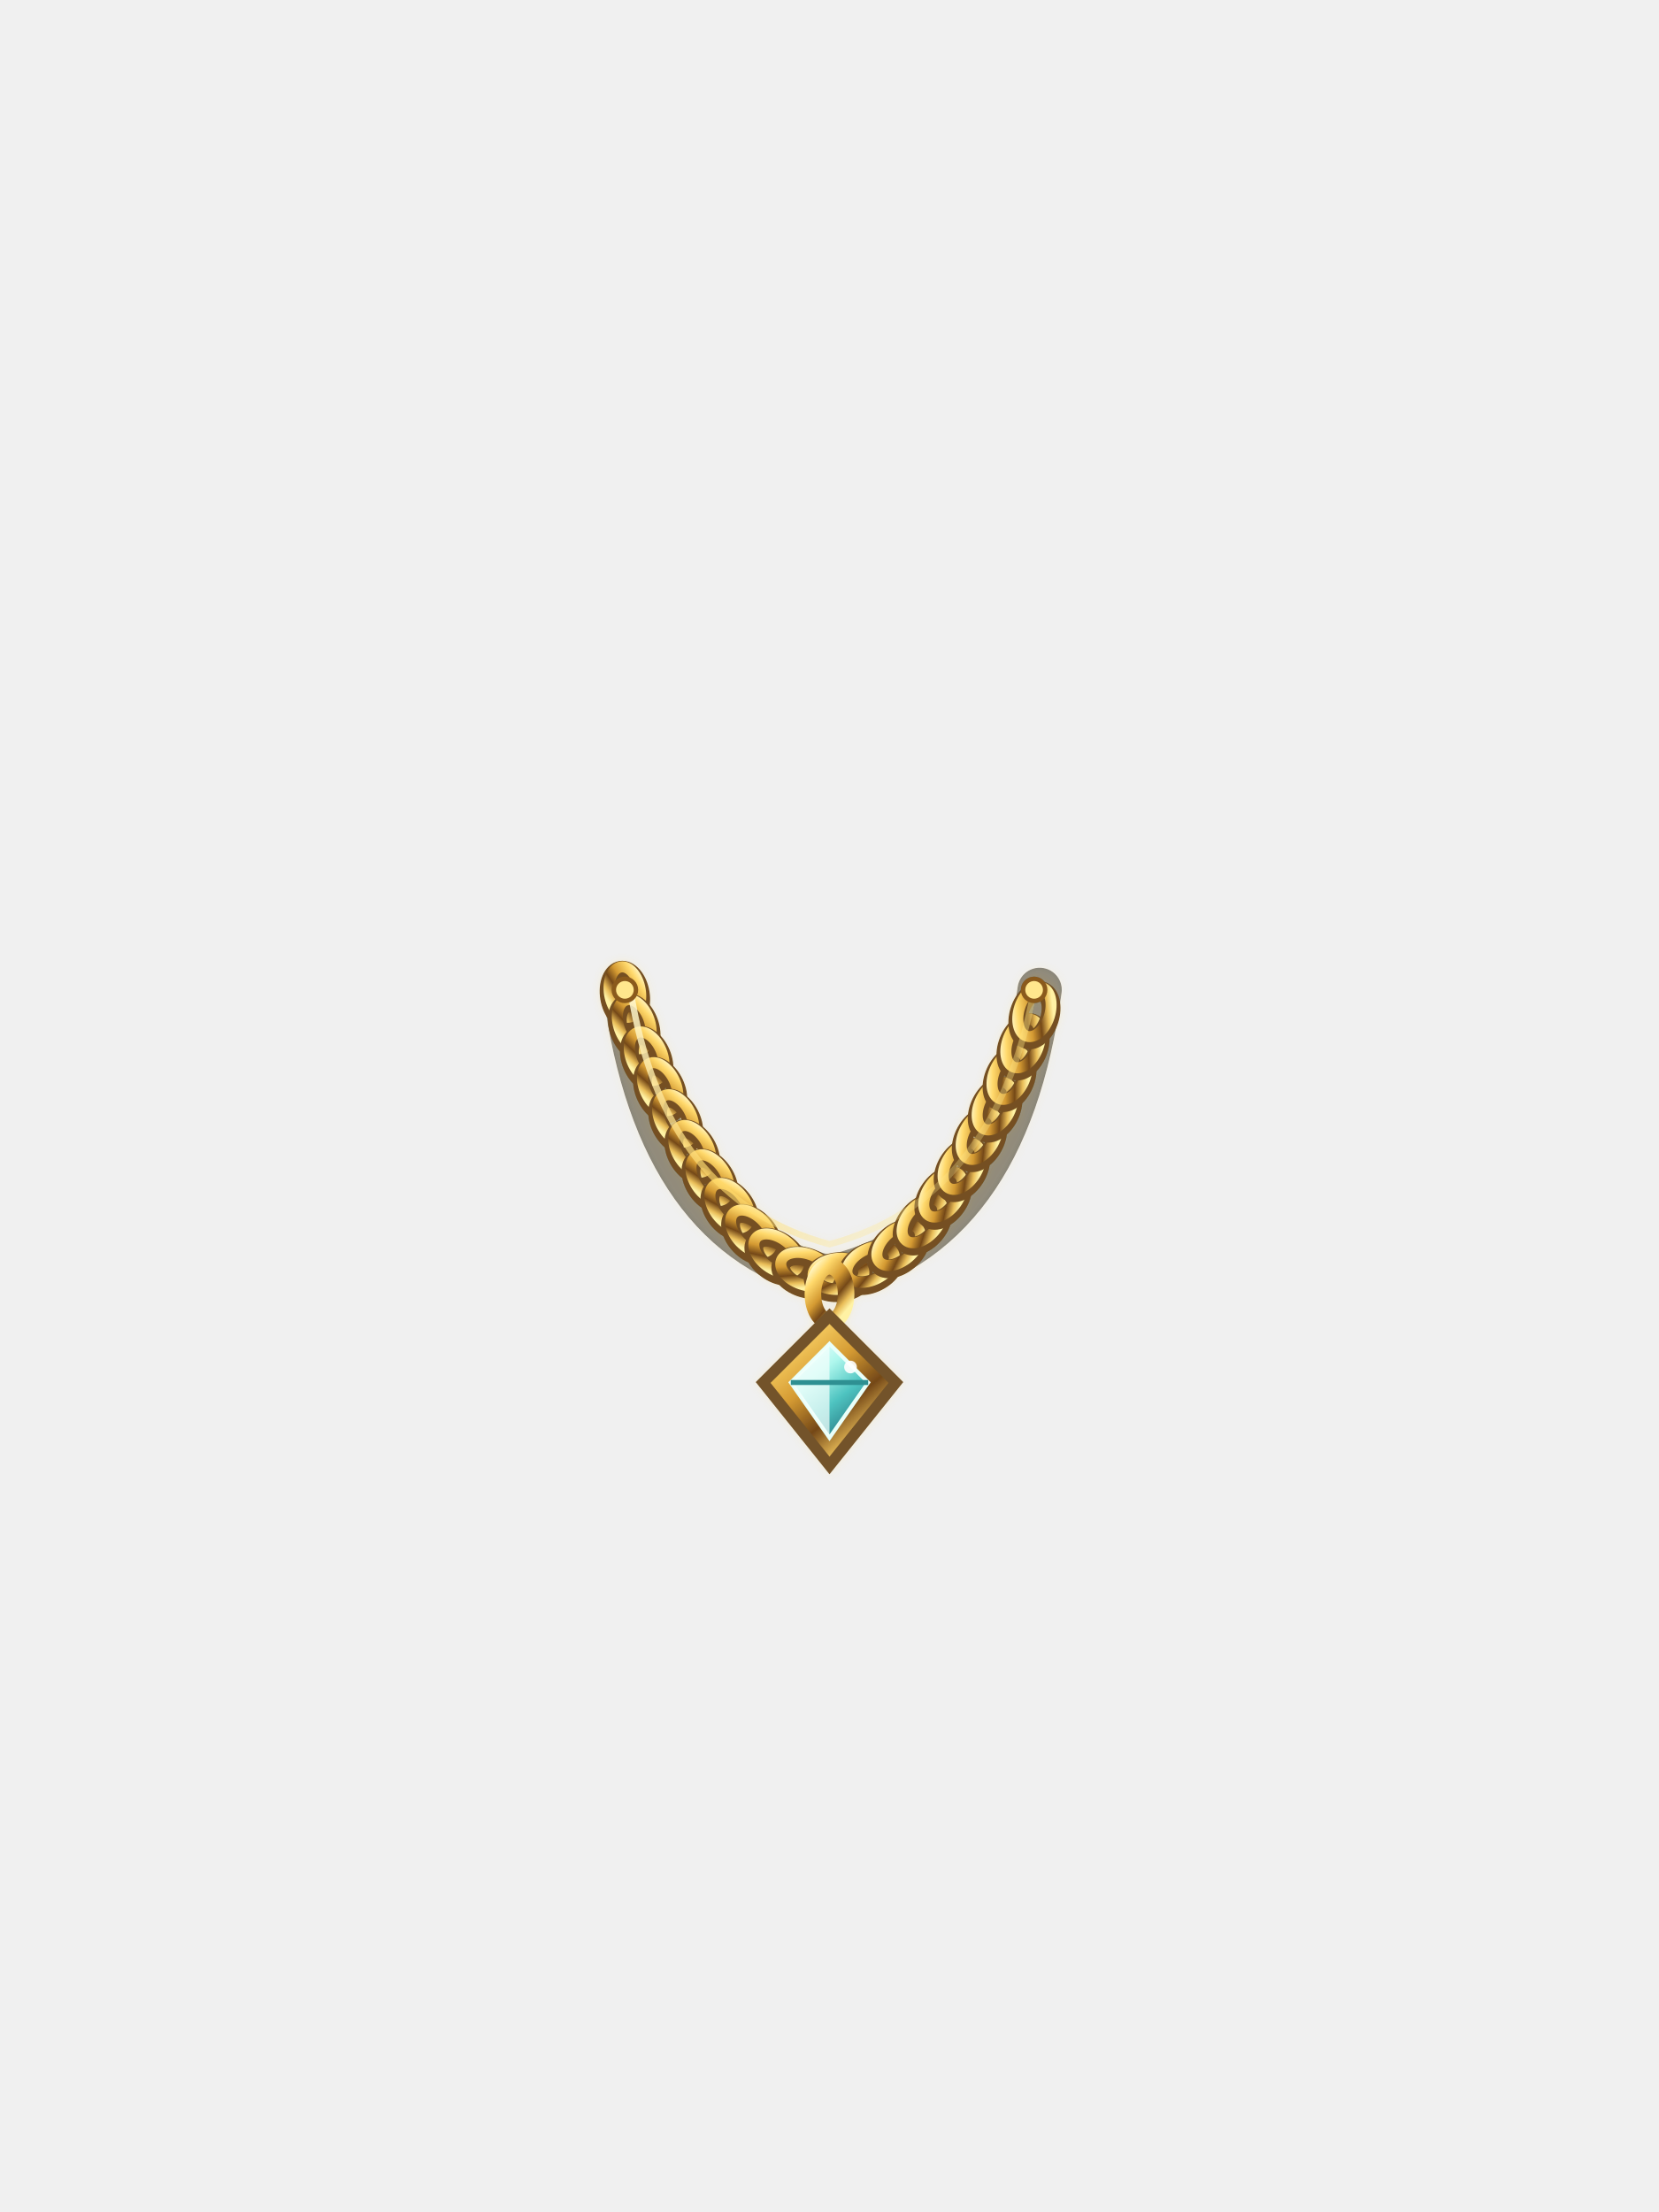
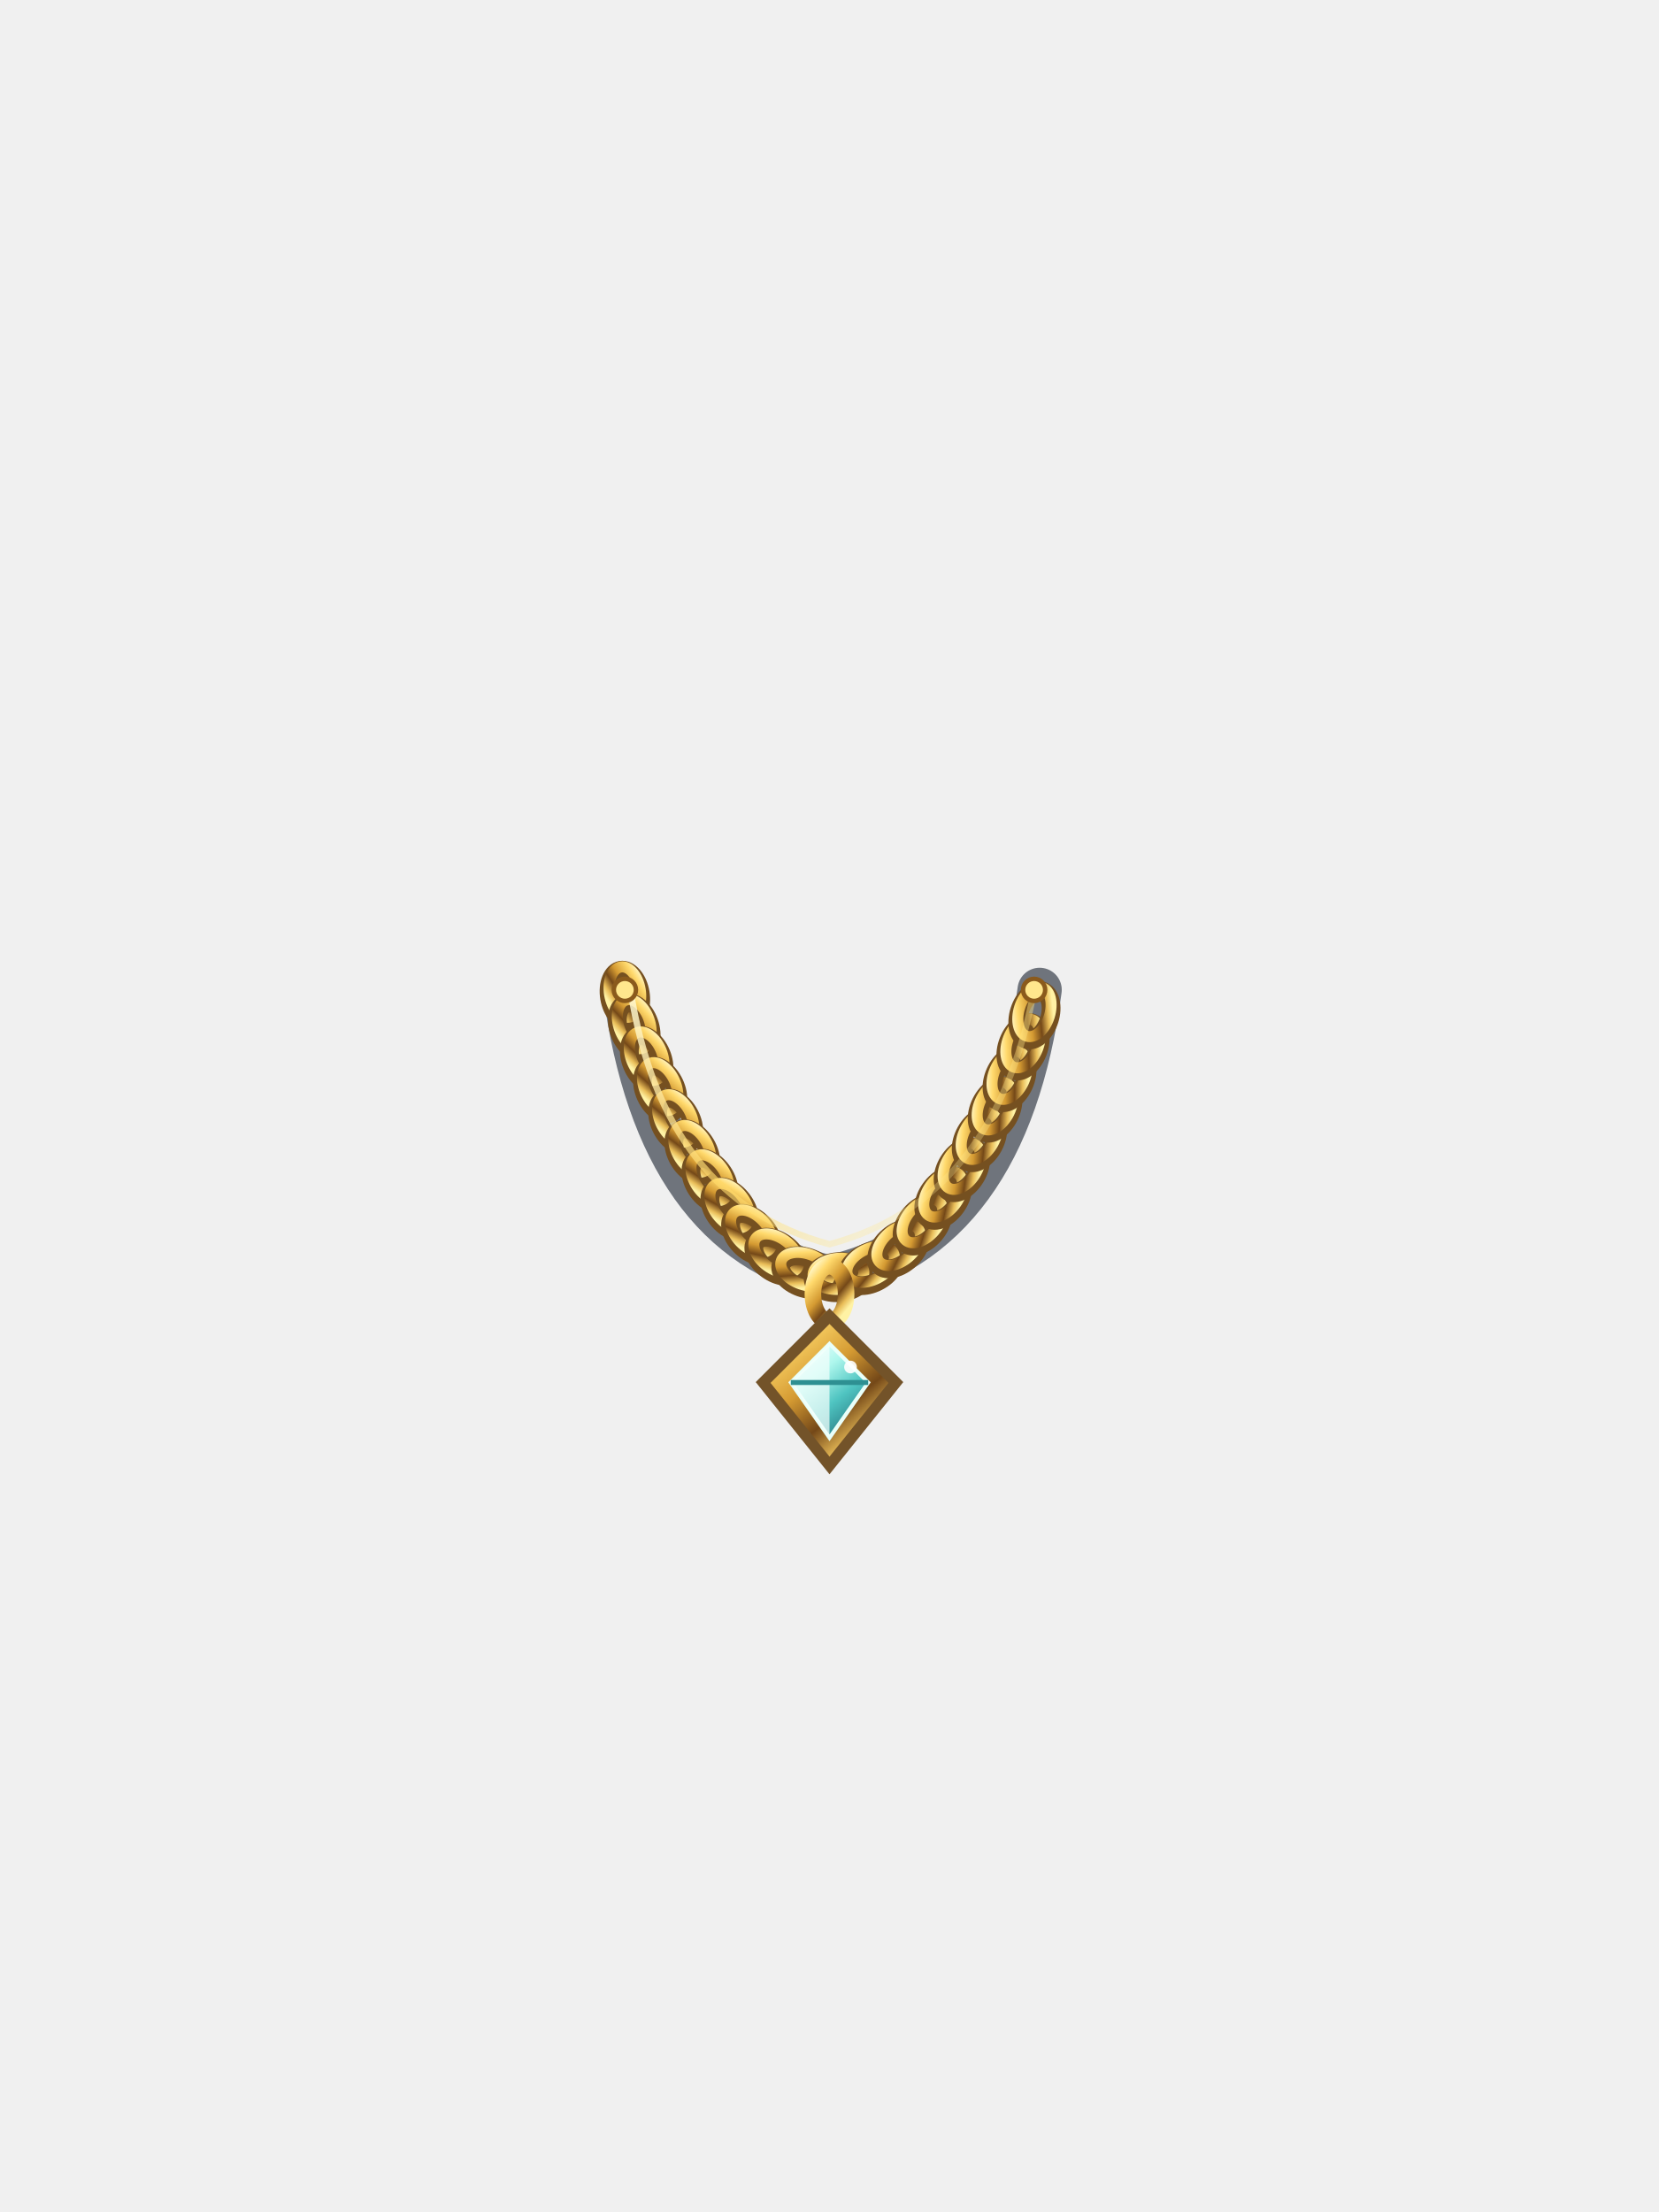
<svg xmlns="http://www.w3.org/2000/svg" viewBox="0 0 300 400">
  <defs>
    <linearGradient id="chain-metal" x1="0" y1="0" x2=".72" y2="1">
      <stop stop-color="#fff7c7" />
      <stop offset=".18" stop-color="#ffd96c" />
      <stop offset=".47" stop-color="#d49a32" />
      <stop offset=".69" stop-color="#744818" />
      <stop offset=".87" stop-color="#e9bd58" />
      <stop offset="1" stop-color="#fff2a4" />
    </linearGradient>
    <linearGradient id="edge-shine" x1="0" y1="0" x2="1" y2=".7">
      <stop stop-color="#fffbd8" stop-opacity=".95" />
      <stop offset=".5" stop-color="#ffd968" stop-opacity=".72" />
      <stop offset="1" stop-color="#fff0a0" stop-opacity=".16" />
    </linearGradient>
    <linearGradient id="gem-face" x1=".15" y1="0" x2=".8" y2="1">
      <stop stop-color="#f7ffff" />
      <stop offset=".32" stop-color="#aef7ed" />
      <stop offset=".62" stop-color="#4fc4c1" />
      <stop offset="1" stop-color="#216f7a" />
    </linearGradient>
-     <filter id="jewel-shadow" x="-30%" y="-30%" width="160%" height="180%">
-       <feDropShadow dx="0" dy="1.5" stdDeviation="1.4" flood-color="#160c02" flood-opacity=".68" />
-       <feDropShadow dx="0" dy="0" stdDeviation=".7" flood-color="#ffd86b" flood-opacity=".22" />
-     </filter>
  </defs>
-   <g filter="url(#jewel-shadow)">
+   <g>
    <path d="M113 179Q119 224 150 231Q182 224 188 179" fill="none" stroke="#07101e" stroke-opacity=".55" stroke-width="8" stroke-linecap="round" />
    <ellipse cx="113.00" cy="180.00" rx="4.6" ry="2.8" transform="rotate(80.7 113.00 180.00)" fill="none" stroke="#755020" stroke-width="3.4" />
    <ellipse cx="113.00" cy="179.40" rx="4.6" ry="2.8" transform="rotate(80.7 113.00 179.40)" fill="none" stroke="url(#chain-metal)" stroke-width="2" />
    <ellipse cx="114.69" cy="185.80" rx="4.6" ry="2.8" transform="rotate(70.4 114.69 185.80)" fill="none" stroke="#755020" stroke-width="3.4" />
    <ellipse cx="114.69" cy="185.20" rx="4.6" ry="2.8" transform="rotate(70.4 114.69 185.20)" fill="none" stroke="url(#chain-metal)" stroke-width="2" />
    <ellipse cx="116.94" cy="191.59" rx="4.6" ry="2.8" transform="rotate(67.3 116.94 191.59)" fill="none" stroke="#755020" stroke-width="3.4" />
    <ellipse cx="116.94" cy="190.99" rx="4.6" ry="2.8" transform="rotate(67.3 116.94 190.99)" fill="none" stroke="url(#chain-metal)" stroke-width="2" />
    <ellipse cx="119.38" cy="197.10" rx="4.6" ry="2.8" transform="rotate(65.0 119.38 197.10)" fill="none" stroke="#755020" stroke-width="3.4" />
    <ellipse cx="119.38" cy="196.50" rx="4.6" ry="2.8" transform="rotate(65.0 119.38 196.50)" fill="none" stroke="url(#chain-metal)" stroke-width="2" />
    <ellipse cx="122.19" cy="202.84" rx="4.6" ry="2.8" transform="rotate(62.7 122.19 202.84)" fill="none" stroke="#755020" stroke-width="3.4" />
    <ellipse cx="122.19" cy="202.24" rx="4.6" ry="2.8" transform="rotate(62.7 122.19 202.24)" fill="none" stroke="url(#chain-metal)" stroke-width="2" />
    <ellipse cx="125.19" cy="208.35" rx="4.6" ry="2.8" transform="rotate(60.1 125.19 208.35)" fill="none" stroke="#755020" stroke-width="3.4" />
    <ellipse cx="125.19" cy="207.75" rx="4.6" ry="2.8" transform="rotate(60.1 125.19 207.75)" fill="none" stroke="url(#chain-metal)" stroke-width="2" />
    <ellipse cx="128.38" cy="213.57" rx="4.6" ry="2.8" transform="rotate(56.9 128.38 213.57)" fill="none" stroke="#755020" stroke-width="3.4" />
    <ellipse cx="128.38" cy="212.97" rx="4.6" ry="2.8" transform="rotate(56.9 128.38 212.97)" fill="none" stroke="url(#chain-metal)" stroke-width="2" />
    <ellipse cx="131.94" cy="218.63" rx="4.6" ry="2.8" transform="rotate(52.6 131.94 218.63)" fill="none" stroke="#755020" stroke-width="3.4" />
    <ellipse cx="131.94" cy="218.03" rx="4.6" ry="2.8" transform="rotate(52.6 131.94 218.03)" fill="none" stroke="url(#chain-metal)" stroke-width="2" />
    <ellipse cx="135.88" cy="223.26" rx="4.6" ry="2.8" transform="rotate(46.2 135.88 223.26)" fill="none" stroke="#755020" stroke-width="3.4" />
    <ellipse cx="135.88" cy="222.66" rx="4.6" ry="2.8" transform="rotate(46.2 135.88 222.66)" fill="none" stroke="url(#chain-metal)" stroke-width="2" />
    <ellipse cx="140.38" cy="227.26" rx="4.6" ry="2.8" transform="rotate(36.2 140.38 227.26)" fill="none" stroke="#755020" stroke-width="3.4" />
    <ellipse cx="140.38" cy="226.66" rx="4.6" ry="2.8" transform="rotate(36.2 140.38 226.66)" fill="none" stroke="url(#chain-metal)" stroke-width="2" />
    <ellipse cx="145.62" cy="230.13" rx="4.6" ry="2.8" transform="rotate(19.6 145.62 230.13)" fill="none" stroke="#755020" stroke-width="3.4" />
    <ellipse cx="145.62" cy="229.53" rx="4.6" ry="2.8" transform="rotate(19.6 145.62 229.53)" fill="none" stroke="url(#chain-metal)" stroke-width="2" />
    <ellipse cx="151.62" cy="230.95" rx="4.6" ry="2.8" transform="rotate(-4.7 151.62 230.95)" fill="none" stroke="#755020" stroke-width="3.4" />
    <ellipse cx="151.62" cy="230.35" rx="4.6" ry="2.8" transform="rotate(-4.7 151.62 230.35)" fill="none" stroke="url(#chain-metal)" stroke-width="2" />
    <ellipse cx="157.44" cy="229.24" rx="4.6" ry="2.8" transform="rotate(-26.8 157.44 229.24)" fill="none" stroke="#755020" stroke-width="3.4" />
    <ellipse cx="157.44" cy="228.64" rx="4.6" ry="2.8" transform="rotate(-26.8 157.44 228.64)" fill="none" stroke="url(#chain-metal)" stroke-width="2" />
    <ellipse cx="162.50" cy="225.77" rx="4.6" ry="2.8" transform="rotate(-40.8 162.50 225.77)" fill="none" stroke="#755020" stroke-width="3.4" />
    <ellipse cx="162.50" cy="225.17" rx="4.6" ry="2.8" transform="rotate(-40.8 162.50 225.17)" fill="none" stroke="url(#chain-metal)" stroke-width="2" />
    <ellipse cx="166.81" cy="221.40" rx="4.6" ry="2.8" transform="rotate(-49.2 166.81 221.40)" fill="none" stroke="#755020" stroke-width="3.4" />
    <ellipse cx="166.81" cy="220.80" rx="4.6" ry="2.8" transform="rotate(-49.2 166.81 220.80)" fill="none" stroke="url(#chain-metal)" stroke-width="2" />
    <ellipse cx="170.56" cy="216.60" rx="4.6" ry="2.8" transform="rotate(-54.5 170.56 216.60)" fill="none" stroke="#755020" stroke-width="3.4" />
    <ellipse cx="170.56" cy="216.00" rx="4.6" ry="2.8" transform="rotate(-54.5 170.56 216.00)" fill="none" stroke="url(#chain-metal)" stroke-width="2" />
    <ellipse cx="173.94" cy="211.50" rx="4.6" ry="2.8" transform="rotate(-58.3 173.94 211.50)" fill="none" stroke="#755020" stroke-width="3.4" />
    <ellipse cx="173.94" cy="210.90" rx="4.6" ry="2.8" transform="rotate(-58.3 173.94 210.90)" fill="none" stroke="url(#chain-metal)" stroke-width="2" />
    <ellipse cx="177.12" cy="206.01" rx="4.6" ry="2.8" transform="rotate(-61.3 177.12 206.01)" fill="none" stroke="#755020" stroke-width="3.4" />
    <ellipse cx="177.12" cy="205.41" rx="4.6" ry="2.8" transform="rotate(-61.3 177.12 205.41)" fill="none" stroke="url(#chain-metal)" stroke-width="2" />
    <ellipse cx="179.94" cy="200.62" rx="4.6" ry="2.8" transform="rotate(-63.6 179.94 200.62)" fill="none" stroke="#755020" stroke-width="3.4" />
    <ellipse cx="179.94" cy="200.02" rx="4.6" ry="2.8" transform="rotate(-63.6 179.94 200.02)" fill="none" stroke="url(#chain-metal)" stroke-width="2" />
    <ellipse cx="182.56" cy="195.05" rx="4.6" ry="2.8" transform="rotate(-65.9 182.56 195.05)" fill="none" stroke="#755020" stroke-width="3.4" />
    <ellipse cx="182.56" cy="194.45" rx="4.6" ry="2.8" transform="rotate(-65.9 182.56 194.45)" fill="none" stroke="url(#chain-metal)" stroke-width="2" />
    <ellipse cx="185.00" cy="189.29" rx="4.6" ry="2.8" transform="rotate(-68.4 185.00 189.29)" fill="none" stroke="#755020" stroke-width="3.4" />
    <ellipse cx="185.00" cy="188.69" rx="4.6" ry="2.8" transform="rotate(-68.4 185.00 188.69)" fill="none" stroke="url(#chain-metal)" stroke-width="2" />
    <ellipse cx="187.06" cy="183.59" rx="4.6" ry="2.8" transform="rotate(-72.3 187.06 183.59)" fill="none" stroke="#755020" stroke-width="3.4" />
    <ellipse cx="187.06" cy="182.99" rx="4.6" ry="2.8" transform="rotate(-72.3 187.06 182.99)" fill="none" stroke="url(#chain-metal)" stroke-width="2" />
    <ellipse cx="150" cy="234" rx="3" ry="5" fill="none" stroke="url(#chain-metal)" stroke-width="3" />
    <path d="M150 238L162 250L150 265L138 250Z" fill="url(#chain-metal)" stroke="#735329" stroke-width="2" />
    <path d="M114 179Q120 217 150 225Q180 217 187 179" fill="none" stroke="url(#edge-shine)" stroke-width="1.15" stroke-linecap="round" opacity=".9" />
    <circle cx="113" cy="179" r="2" fill="#ffe78d" stroke="#8a5a1c" stroke-width=".8" />
    <circle cx="187" cy="179" r="2" fill="#ffe78d" stroke="#8a5a1c" stroke-width=".8" />
    <path d="M150 243L157 250L150 260L143 250Z" fill="url(#gem-face)" stroke="#e9fff9" stroke-width=".7" />
    <path d="M150 243v17l-7-10Z" fill="#f4fffc" opacity=".72" />
    <path d="M143 250h14" stroke="#2e9092" stroke-width=".9" />
    <circle cx="153.8" cy="247.2" r="1.15" fill="#fff" opacity=".9" />
  </g>
</svg>
